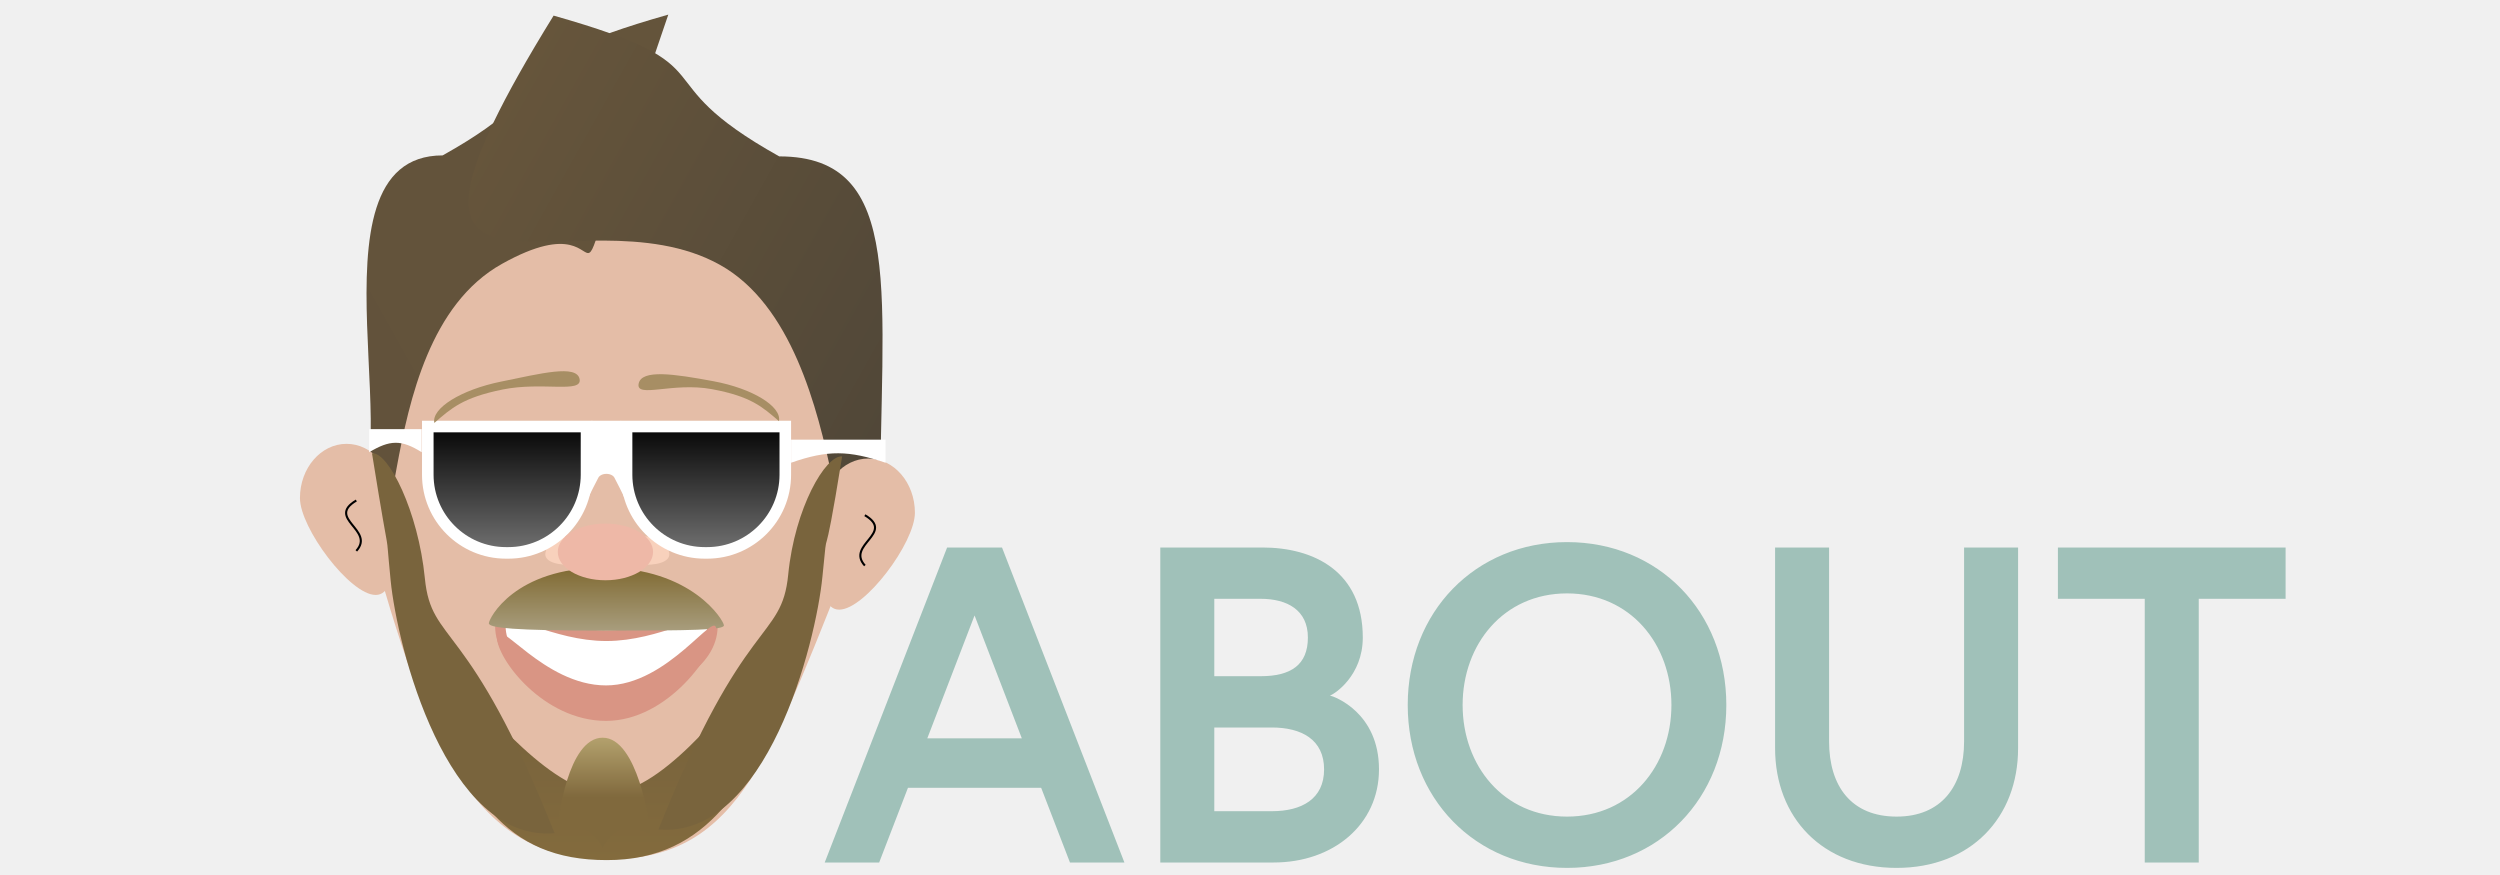
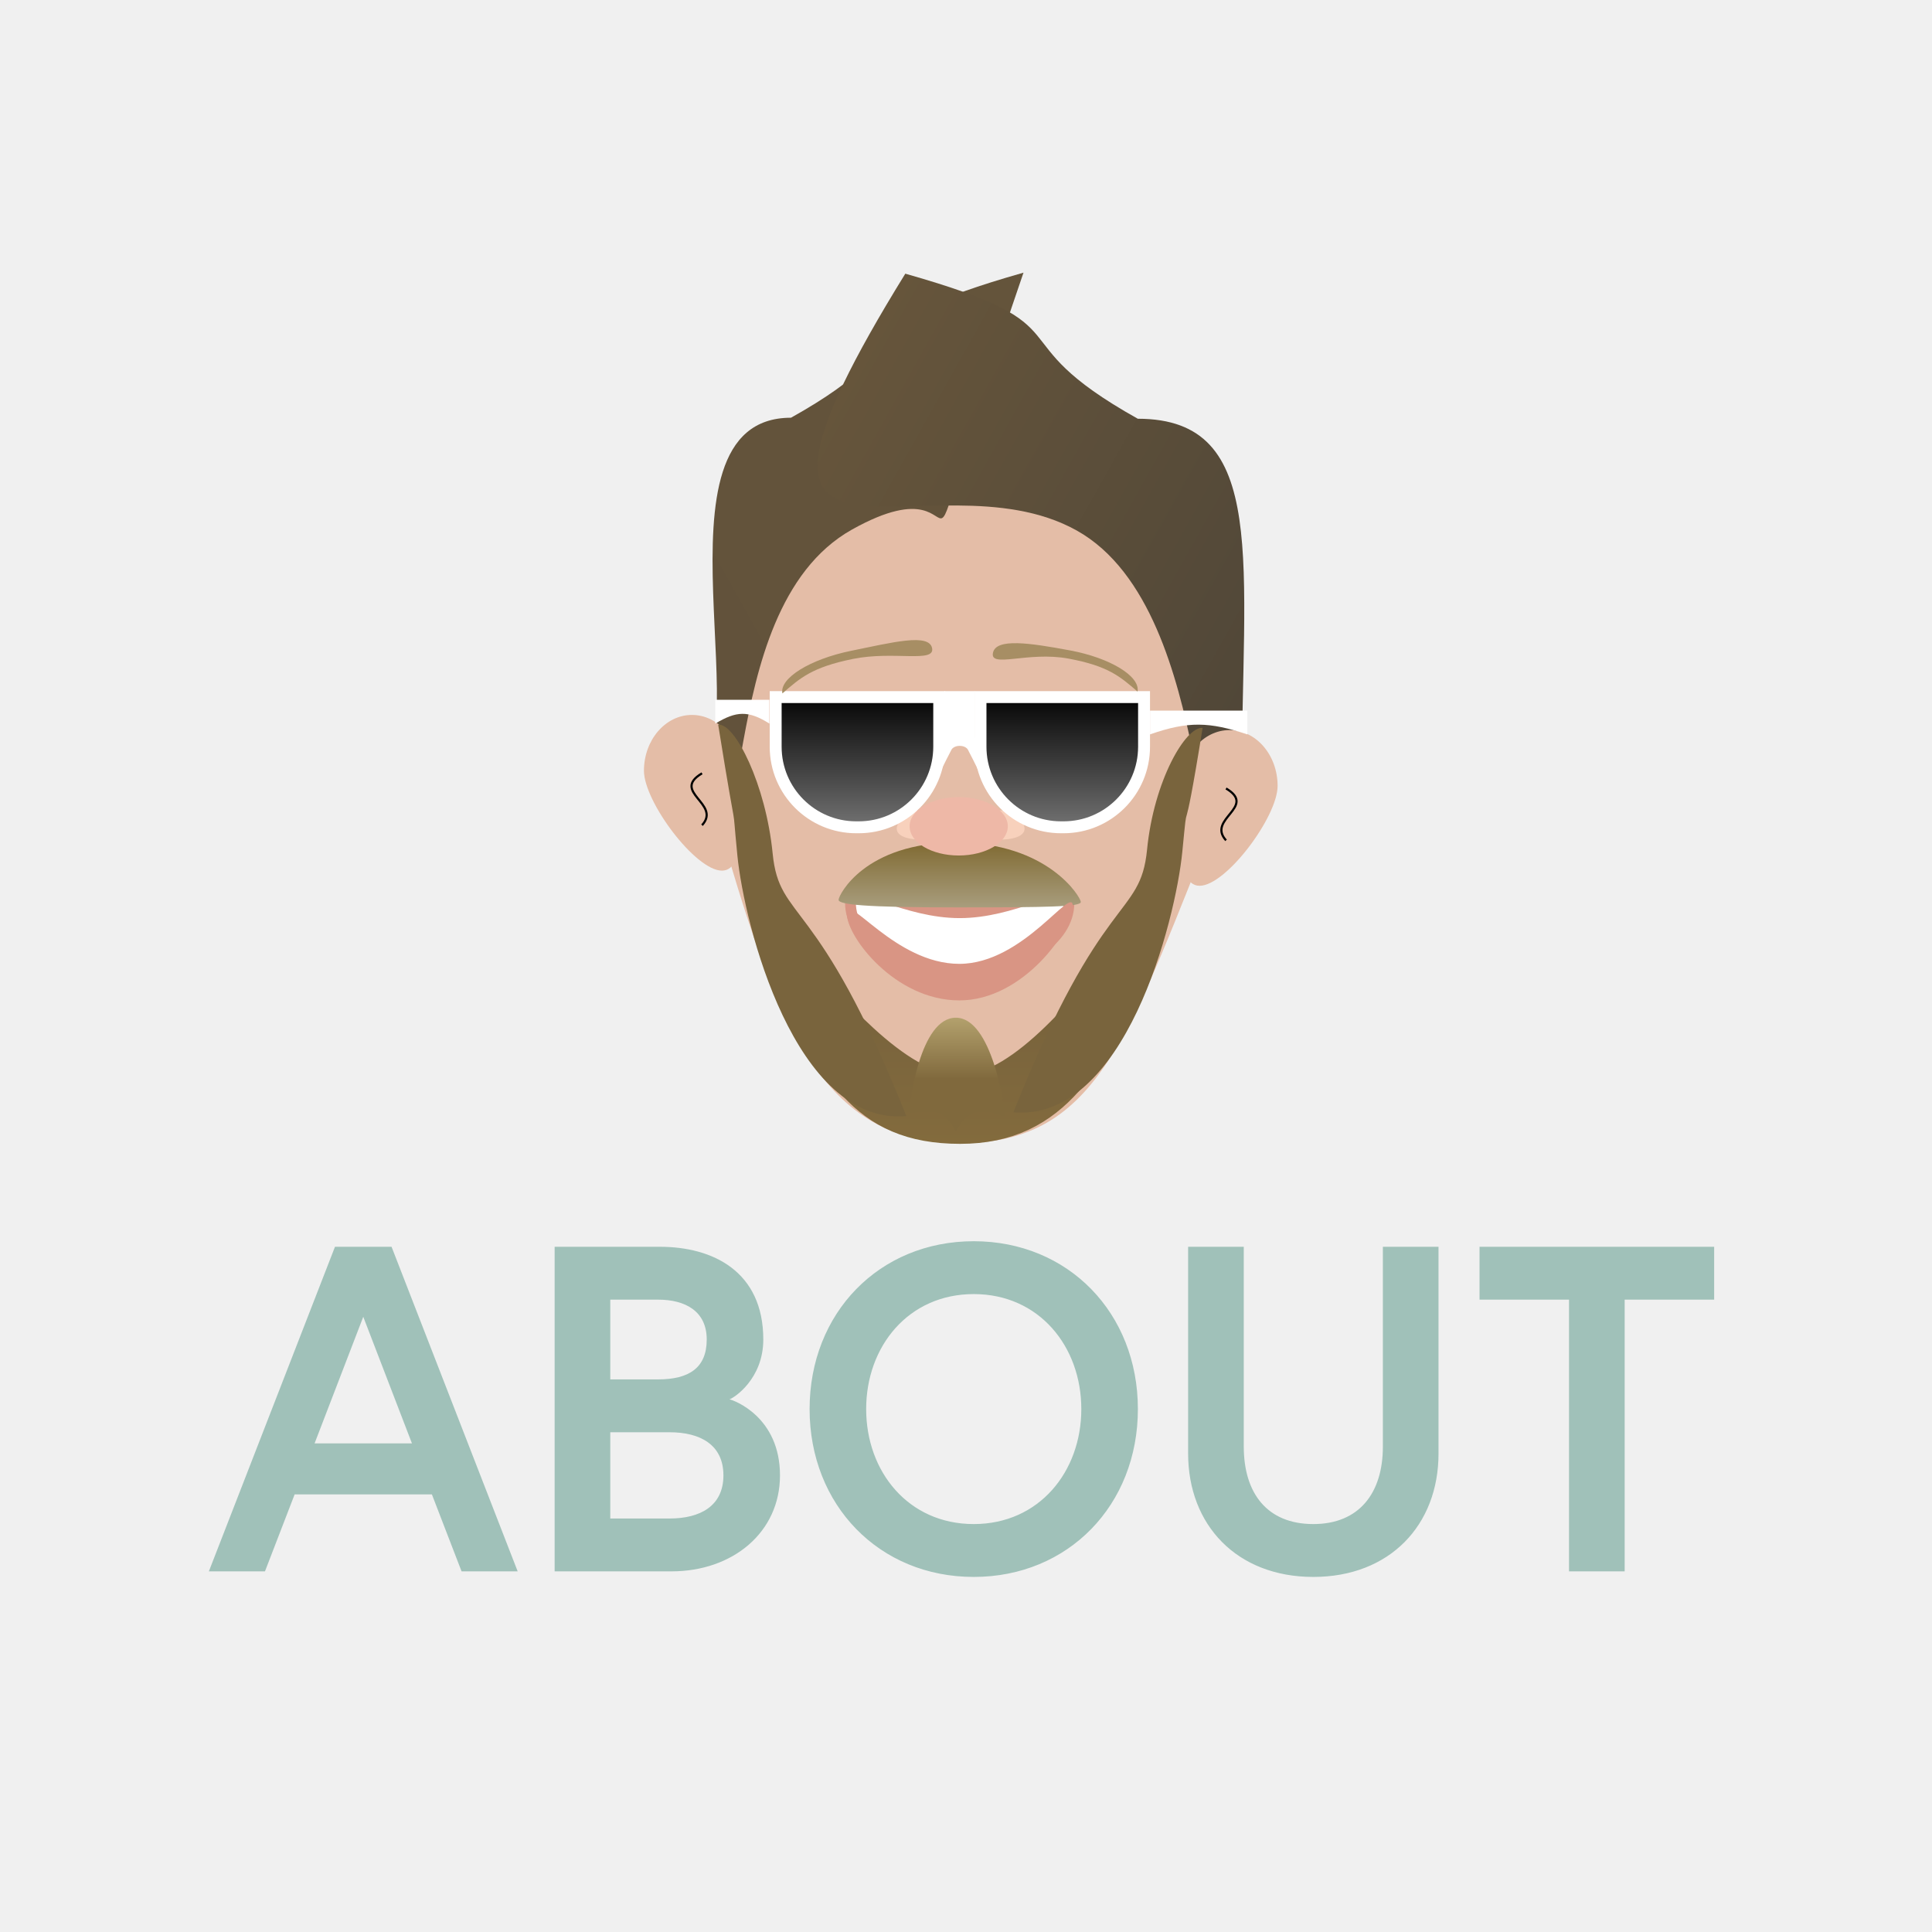
- <svg xmlns="http://www.w3.org/2000/svg" width="200" height="70" viewBox="0 0 200 70" fill="none">
-   <g clip-path="url(#clip0_118_2926)">
-     <path d="M65.977 69H70.333L72.637 63.024H83.293L85.597 69H89.953L80.161 43.8H75.769L65.977 69ZM77.965 49.236L81.745 59.064H74.185L77.965 49.236ZM92.823 69H101.895C106.647 69 110.319 65.976 110.319 61.548C110.319 57.012 106.755 55.716 106.395 55.644C106.755 55.536 109.023 54.06 109.023 51C109.023 45.708 105.099 43.8 100.995 43.8H92.823V69ZM101.751 64.896H97.143V58.2H101.751C104.127 58.2 105.927 59.172 105.927 61.548C105.927 63.924 104.127 64.896 101.751 64.896ZM97.143 54.096V47.904H100.851C102.975 47.904 104.631 48.804 104.631 51C104.631 53.196 103.263 54.096 100.851 54.096H97.143ZM125.362 43.368C118.018 43.368 112.618 48.948 112.618 56.4C112.618 63.852 118.018 69.432 125.362 69.432C132.706 69.432 138.106 63.852 138.106 56.4C138.106 48.948 132.706 43.368 125.362 43.368ZM125.362 65.328C120.286 65.328 117.01 61.26 117.01 56.4C117.01 51.54 120.286 47.472 125.362 47.472C130.438 47.472 133.714 51.54 133.714 56.4C133.714 61.26 130.438 65.328 125.362 65.328ZM157.127 59.316C157.127 62.916 155.291 65.328 151.727 65.328C148.127 65.328 146.327 62.916 146.327 59.316C146.327 51 146.327 43.8 146.327 43.8H142.007V59.856C142.007 65.4 145.787 69.432 151.727 69.432C157.667 69.432 161.447 65.4 161.447 59.856V43.8H157.127C157.127 43.8 157.127 51 157.127 59.316ZM171.58 69H175.9V47.904H182.848V43.8H164.632V47.904H171.58V69Z" fill="#A0C1B9" />
-     <path d="M29.537 42.956C34.238 59.686 37.791 68.753 48.594 68.753C59.398 68.753 61.691 60.19 68.66 42.956C68.66 29.198 59.902 18.044 49.098 18.044C38.295 18.044 29.537 29.198 29.537 42.956Z" fill="#E4BDA7" />
-     <path d="M40.152 21.112C28.698 27.515 33.408 51.718 27.345 40.872C33.65 39.117 23.744 12.432 35.413 12.432C46.867 6.029 38.772 5.343 53.464 1.169C42.961 31.76 51.605 14.709 40.152 21.112Z" fill="url(#paint0_linear_118_2926)" />
-     <path d="M57.6 21.19C69.053 27.593 65.889 53.977 70.407 40.95C70.407 23.837 72.606 12.511 62.338 12.511C50.885 6.108 58.979 5.421 44.288 1.248C27.27 28.791 46.146 14.787 57.6 21.19Z" fill="url(#paint1_linear_118_2926)" />
-     <path d="M65.738 41.02C65.738 43.415 65.078 48.772 67.136 48.772C69.195 48.772 73.193 43.415 73.193 41.02C73.193 38.624 71.525 36.682 69.466 36.682C67.407 36.682 65.738 38.624 65.738 41.02Z" fill="#E4BDA7" />
-     <path d="M31.451 39.844C31.451 42.24 32.112 47.596 30.053 47.596C27.994 47.596 23.996 42.24 23.996 39.844C23.996 37.449 25.665 35.507 27.723 35.507C29.782 35.507 31.451 37.449 31.451 39.844Z" fill="#E4BDA7" />
-     <path d="M56.195 63.331C57.517 61.852 58.623 59.996 59.758 57.832C58.77 58.991 57.714 60.156 56.629 61.207C55.457 62.341 54.194 63.4 52.888 64.186C51.597 64.962 50.114 65.562 48.543 65.562C46.996 65.562 45.52 64.996 44.221 64.255C42.906 63.505 41.626 62.491 40.434 61.402C39.405 60.462 38.399 59.426 37.45 58.387C38.637 60.582 39.722 62.33 40.977 63.676C42.77 65.598 44.929 66.709 48.543 66.709C52.061 66.709 54.327 65.421 56.195 63.331Z" stroke="url(#paint2_linear_118_2926)" stroke-width="4.198" />
-     <path d="M40.031 50.111C40.031 51.521 40.91 52.853 42.447 53.852C43.98 54.849 46.122 55.48 48.511 55.48C50.899 55.48 53.041 54.849 54.574 53.852C56.111 52.853 56.99 51.521 56.99 50.111C56.99 49.748 56.932 49.535 56.864 49.415C56.805 49.312 56.728 49.253 56.603 49.221C56.46 49.183 56.251 49.179 55.955 49.226C55.664 49.272 55.321 49.361 54.924 49.48C54.655 49.561 54.364 49.654 54.054 49.754C52.558 50.236 50.612 50.862 48.511 50.862C46.409 50.862 44.463 50.236 42.967 49.754C42.657 49.654 42.366 49.561 42.097 49.48C41.7 49.361 41.357 49.272 41.066 49.226C40.77 49.179 40.561 49.183 40.418 49.221C40.293 49.253 40.216 49.312 40.157 49.415C40.089 49.535 40.031 49.748 40.031 50.111Z" fill="white" stroke="#D99584" stroke-width="0.84" />
-     <path d="M39.108 49.863C39.108 50.234 41.142 50.451 48.255 50.451C55.367 50.451 57.914 50.402 57.914 50.031C57.914 49.66 55.367 45.413 48.255 45.413C41.142 45.413 39.108 49.492 39.108 49.863Z" fill="url(#paint3_linear_118_2926)" />
-     <path d="M44.619 66.282C44.619 66.888 46.718 65.012 48.213 67.83C49.824 64.844 52.007 67.162 52.007 66.556C52.007 65.951 51.007 59.014 48.213 59.014C45.418 59.014 44.619 65.676 44.619 66.282Z" fill="url(#paint4_linear_118_2926)" />
-     <path d="M49.877 43.948C49.105 43.82 50.604 45.185 51.628 45.185C52.968 45.185 53.792 44.773 53.483 44.051C53.483 43.425 52.653 42.918 51.628 42.918C50.604 42.918 49.259 43.845 49.877 43.948Z" fill="#F8D1BC" />
-     <path d="M47.294 43.948C48.066 43.82 46.567 45.185 45.542 45.185C44.203 45.185 43.379 44.773 43.688 44.051C43.688 43.425 44.518 42.918 45.542 42.918C46.567 42.918 47.912 43.845 47.294 43.948Z" fill="#F8D1BC" />
-     <path d="M62.824 34.122H50.126V37.977C50.126 41.431 52.926 44.231 56.38 44.231H56.57C60.024 44.231 62.824 41.431 62.824 37.977V34.122Z" fill="url(#paint5_linear_118_2926)" stroke="white" stroke-width="0.925" />
-     <path d="M46.921 34.122H34.223V37.977C34.223 41.431 37.023 44.231 40.477 44.231H40.667C44.121 44.231 46.921 41.431 46.921 37.977V34.122Z" fill="url(#paint6_linear_118_2926)" stroke="white" stroke-width="0.925" />
-     <path d="M46.496 38.361C46.496 38.185 46.548 38.01 46.649 37.847C46.75 37.684 46.899 37.536 47.086 37.411C47.273 37.287 47.495 37.188 47.74 37.12C47.984 37.053 48.246 37.018 48.511 37.018C48.775 37.018 49.037 37.053 49.282 37.12C49.526 37.188 49.748 37.287 49.935 37.411C50.123 37.536 50.271 37.684 50.372 37.847C50.474 38.01 50.526 38.185 50.526 38.361L49.935 39.789C49.935 39.729 49.173 38.243 49.139 38.188C49.105 38.133 49.055 38.083 48.992 38.041C48.928 37.999 48.853 37.965 48.771 37.942C48.688 37.92 48.6 37.908 48.511 37.908C48.421 37.908 48.333 37.92 48.25 37.942C48.168 37.965 48.093 37.999 48.03 38.041C47.967 38.083 47.916 38.133 47.882 38.188C47.848 38.243 47.086 39.729 47.086 39.789L46.496 38.361Z" fill="white" />
-     <rect width="2.351" height="3.862" transform="matrix(-1 0 0 1 49.6857 33.6599)" fill="white" />
-     <path d="M70.843 35.171H63.286V37.018C66.251 35.98 67.907 36.041 70.843 37.018V35.171Z" fill="white" />
-     <path d="M29.537 34.331H33.735V36.178C32.088 35.14 31.168 35.202 29.537 36.178V34.331Z" fill="white" />
-     <path d="M69.189 41.216C71.628 42.662 67.662 43.575 69.189 45.245" stroke="black" stroke-width="0.168" />
-     <path d="M28.505 40.04C26.065 41.487 30.032 42.4 28.505 44.07" stroke="black" stroke-width="0.168" />
-     <ellipse rx="3.812" ry="2.267" transform="matrix(-1 0 0 1 48.4343 44.1542)" fill="#EEB8A7" />
-     <path d="M39.75 50.954C39.75 52.716 43.473 57.671 48.481 57.671C53.489 57.671 57.296 52.128 57.296 50.366C57.296 48.605 53.489 54.833 48.481 54.833C43.473 54.833 39.75 49.192 39.75 50.954Z" fill="#D99584" />
-     <path d="M31.25 46.423C31.775 51.77 35.72 67.409 44.367 66.654C37.483 49.359 34.514 51.614 33.989 46.266C33.464 40.919 31.074 36.133 29.759 36.262C31.441 46.721 30.726 41.075 31.25 46.423Z" fill="#79643D" />
-     <path d="M65.795 46.126C65.271 51.473 61.326 67.112 52.678 66.357C59.563 49.062 62.532 51.316 63.057 45.969C63.581 40.622 66.056 36.385 67.371 36.514C65.688 46.974 66.32 40.778 65.795 46.126Z" fill="#79643D" />
-     <path d="M51.09 30.702C50.869 31.887 53.836 30.554 56.953 31.133C60.071 31.712 60.968 32.536 62.318 33.691C62.538 32.506 60.189 31.076 57.072 30.497C53.954 29.918 51.31 29.517 51.09 30.702Z" fill="#A78E64" />
-     <path d="M46.367 30.32C46.607 31.498 43.395 30.513 40.209 31.161C37.023 31.809 36.114 32.652 34.745 33.836C34.505 32.658 36.894 31.177 40.08 30.529C43.266 29.881 46.127 29.142 46.367 30.32Z" fill="#A78E64" />
-   </g>
+ <svg xmlns="http://www.w3.org/2000/svg" width="150" height="150" viewBox="0 0 150 150" fill="none">
+   <path d="M55.537 62.956C60.238 79.686 63.791 88.753 74.594 88.753C85.398 88.753 87.692 80.19 94.66 62.956C94.66 49.198 85.902 38.044 75.098 38.044C64.295 38.044 55.537 49.198 55.537 62.956Z" fill="#E4BDA7" />
+   <path d="M66.152 41.112C54.698 47.515 59.408 71.718 53.345 60.872C59.65 59.117 49.744 32.432 61.413 32.432C72.867 26.029 64.772 25.343 79.464 21.169C68.961 51.76 77.605 34.709 66.152 41.112Z" fill="url(#paint0_linear_141_3259)" />
+   <path d="M83.6 41.19C95.053 47.593 91.889 73.977 96.407 60.95C96.407 43.837 98.606 32.511 88.338 32.511C76.885 26.108 84.979 25.421 70.288 21.248C53.27 48.791 72.146 34.787 83.6 41.19Z" fill="url(#paint1_linear_141_3259)" />
+   <path d="M91.738 61.02C91.738 63.415 91.078 68.772 93.136 68.772C95.195 68.772 99.193 63.415 99.193 61.02C99.193 58.624 97.525 56.682 95.466 56.682C93.407 56.682 91.738 58.624 91.738 61.02Z" fill="#E4BDA7" />
+   <path d="M57.451 59.844C57.451 62.24 58.112 67.596 56.053 67.596C53.994 67.596 49.996 62.24 49.996 59.844C49.996 57.449 51.665 55.507 53.723 55.507C55.782 55.507 57.451 57.449 57.451 59.844Z" fill="#E4BDA7" />
+   <path d="M82.195 83.331C83.517 81.852 84.623 79.996 85.758 77.832C84.77 78.991 83.714 80.156 82.629 81.207C81.457 82.341 80.194 83.4 78.888 84.186C77.597 84.962 76.114 85.562 74.543 85.562C72.996 85.562 71.52 84.996 70.221 84.255C68.906 83.505 67.626 82.491 66.434 81.402C65.405 80.462 64.399 79.426 63.45 78.387C64.637 80.582 65.722 82.33 66.978 83.676C68.77 85.598 70.929 86.709 74.543 86.709C78.061 86.709 80.327 85.421 82.195 83.331Z" stroke="url(#paint2_linear_141_3259)" stroke-width="4.198" />
+   <path d="M66.031 70.112C66.031 71.521 66.91 72.853 68.447 73.852C69.98 74.849 72.122 75.48 74.51 75.48C76.899 75.48 79.041 74.849 80.574 73.852C82.111 72.853 82.99 71.521 82.99 70.112C82.99 69.748 82.932 69.535 82.864 69.415C82.805 69.312 82.728 69.253 82.603 69.221C82.46 69.183 82.251 69.179 81.955 69.226C81.664 69.272 81.321 69.361 80.924 69.48C80.655 69.561 80.364 69.654 80.054 69.754C78.558 70.236 76.612 70.862 74.51 70.862C72.409 70.862 70.463 70.236 68.967 69.754C68.657 69.654 68.366 69.561 68.097 69.48C67.7 69.361 67.357 69.272 67.066 69.226C66.77 69.179 66.561 69.183 66.418 69.221C66.293 69.253 66.216 69.312 66.157 69.415C66.089 69.535 66.031 69.748 66.031 70.112Z" fill="white" stroke="#D99584" stroke-width="0.84" />
+   <path d="M65.108 69.863C65.108 70.234 67.142 70.451 74.254 70.451C81.367 70.451 83.914 70.402 83.914 70.031C83.914 69.66 81.367 65.413 74.254 65.413C67.142 65.413 65.108 69.492 65.108 69.863Z" fill="url(#paint3_linear_141_3259)" />
+   <path d="M70.619 86.282C70.619 86.888 72.718 85.012 74.213 87.83C75.824 84.844 78.007 87.162 78.007 86.556C78.007 85.951 77.007 79.014 74.213 79.014C71.418 79.014 70.619 85.676 70.619 86.282Z" fill="url(#paint4_linear_141_3259)" />
+   <path d="M75.877 63.948C75.105 63.82 76.604 65.185 77.628 65.185C78.968 65.185 79.792 64.773 79.483 64.051C79.483 63.425 78.653 62.918 77.628 62.918C76.604 62.918 75.259 63.845 75.877 63.948Z" fill="#F8D1BC" />
+   <path d="M73.294 63.948C74.066 63.82 72.567 65.185 71.542 65.185C70.203 65.185 69.379 64.773 69.688 64.051C69.688 63.425 70.518 62.918 71.542 62.918C72.567 62.918 73.912 63.845 73.294 63.948Z" fill="#F8D1BC" />
+   <path d="M88.824 54.122H76.126V57.977C76.126 61.431 78.926 64.231 82.38 64.231H82.57C86.024 64.231 88.824 61.431 88.824 57.977V54.122Z" fill="url(#paint5_linear_141_3259)" stroke="white" stroke-width="0.925" />
+   <path d="M72.921 54.122H60.223V57.977C60.223 61.431 63.023 64.231 66.477 64.231H66.667C70.121 64.231 72.921 61.431 72.921 57.977V54.122Z" fill="url(#paint6_linear_141_3259)" stroke="white" stroke-width="0.925" />
+   <path d="M72.496 58.361C72.496 58.185 72.548 58.01 72.649 57.847C72.75 57.684 72.899 57.536 73.086 57.411C73.273 57.287 73.495 57.188 73.74 57.12C73.984 57.053 74.246 57.018 74.511 57.018C74.775 57.018 75.037 57.053 75.282 57.12C75.526 57.188 75.748 57.287 75.935 57.411C76.123 57.536 76.271 57.684 76.372 57.847C76.474 58.01 76.526 58.185 76.526 58.361L75.935 59.789C75.935 59.729 75.173 58.243 75.139 58.188C75.105 58.133 75.055 58.083 74.992 58.041C74.928 57.999 74.853 57.965 74.771 57.942C74.688 57.92 74.6 57.908 74.511 57.908C74.421 57.908 74.333 57.92 74.25 57.942C74.168 57.965 74.093 57.999 74.03 58.041C73.966 58.083 73.916 58.133 73.882 58.188C73.848 58.243 73.086 59.729 73.086 59.789L72.496 58.361Z" fill="white" />
+   <rect width="2.351" height="3.862" transform="matrix(-1 0 0 1 75.6857 53.6599)" fill="white" />
+   <path d="M96.843 55.171H89.287V57.018C92.251 55.98 93.907 56.041 96.843 57.018V55.171Z" fill="white" />
+   <path d="M55.537 54.331H59.735V56.178C58.088 55.14 57.167 55.202 55.537 56.178V54.331Z" fill="white" />
+   <path d="M95.189 61.216C97.628 62.662 93.662 63.575 95.189 65.245" stroke="black" stroke-width="0.168" />
+   <path d="M54.505 60.04C52.065 61.487 56.032 62.4 54.505 64.07" stroke="black" stroke-width="0.168" />
+   <ellipse rx="3.812" ry="2.267" transform="matrix(-1 0 0 1 74.4343 64.1542)" fill="#EEB8A7" />
+   <path d="M65.75 70.954C65.75 72.716 69.473 77.671 74.481 77.671C79.489 77.671 83.296 72.128 83.296 70.366C83.296 68.605 79.489 74.833 74.481 74.833C69.473 74.833 65.75 69.192 65.75 70.954Z" fill="#D99584" />
+   <path d="M57.25 66.423C57.775 71.77 61.72 87.409 70.367 86.654C63.483 69.359 60.514 71.614 59.989 66.266C59.464 60.919 57.074 56.133 55.759 56.262C57.441 66.721 56.726 61.075 57.25 66.423Z" fill="#79643D" />
+   <path d="M91.795 66.126C91.271 71.473 87.326 87.112 78.678 86.357C85.563 69.062 88.532 71.316 89.057 65.969C89.581 60.622 92.056 56.385 93.371 56.514C91.688 66.974 92.32 60.778 91.795 66.126Z" fill="#79643D" />
+   <path d="M77.09 50.702C76.869 51.887 79.836 50.554 82.954 51.133C86.071 51.712 86.968 52.536 88.318 53.691C88.538 52.506 86.189 51.076 83.072 50.497C79.954 49.918 77.31 49.517 77.09 50.702Z" fill="#A78E64" />
+   <path d="M72.367 50.32C72.607 51.498 69.395 50.513 66.209 51.161C63.023 51.809 62.114 52.652 60.745 53.836C60.505 52.658 62.894 51.178 66.08 50.529C69.266 49.881 72.127 49.142 72.367 50.32Z" fill="#A78E64" />
+   <path d="M16.216 122H20.572L22.876 116.024H33.532L35.836 122H40.192L30.4 96.8H26.008L16.216 122ZM28.204 102.236L31.984 112.064H24.424L28.204 102.236ZM43.062 122H52.134C56.886 122 60.558 118.976 60.558 114.548C60.558 110.012 56.994 108.716 56.634 108.644C56.994 108.536 59.262 107.06 59.262 104C59.262 98.708 55.338 96.8 51.234 96.8H43.062V122ZM51.99 117.896H47.382V111.2H51.99C54.366 111.2 56.166 112.172 56.166 114.548C56.166 116.924 54.366 117.896 51.99 117.896ZM47.382 107.096V100.904H51.09C53.214 100.904 54.87 101.804 54.87 104C54.87 106.196 53.502 107.096 51.09 107.096H47.382ZM75.601 96.368C68.257 96.368 62.857 101.948 62.857 109.4C62.857 116.852 68.257 122.432 75.601 122.432C82.945 122.432 88.345 116.852 88.345 109.4C88.345 101.948 82.945 96.368 75.601 96.368ZM75.601 118.328C70.525 118.328 67.249 114.26 67.249 109.4C67.249 104.54 70.525 100.472 75.601 100.472C80.677 100.472 83.953 104.54 83.953 109.4C83.953 114.26 80.677 118.328 75.601 118.328ZM107.366 112.316C107.366 115.916 105.53 118.328 101.966 118.328C98.366 118.328 96.566 115.916 96.566 112.316C96.566 104 96.566 96.8 96.566 96.8H92.246V112.856C92.246 118.4 96.026 122.432 101.966 122.432C107.906 122.432 111.686 118.4 111.686 112.856V96.8H107.366C107.366 96.8 107.366 104 107.366 112.316ZM121.819 122H126.139V100.904H133.087V96.8H114.871V100.904H121.819V122Z" fill="#A0C1B9" />
  <defs>
-     <linearGradient id="paint0_linear_118_2926" x1="59.369" y1="11.733" x2="22.559" y2="32.311" gradientUnits="userSpaceOnUse">
+     <linearGradient id="paint0_linear_141_3259" x1="85.369" y1="31.733" x2="48.559" y2="52.311" gradientUnits="userSpaceOnUse">
      <stop stop-color="#64543B" />
      <stop offset="1" stop-color="#62523B" />
    </linearGradient>
-     <linearGradient id="paint1_linear_118_2926" x1="38.151" y1="11.942" x2="75.394" y2="32.763" gradientUnits="userSpaceOnUse">
+     <linearGradient id="paint1_linear_141_3259" x1="64.151" y1="31.942" x2="101.394" y2="52.763" gradientUnits="userSpaceOnUse">
      <stop stop-color="#66553B" />
      <stop offset="1" stop-color="#4F4638" />
    </linearGradient>
-     <linearGradient id="paint2_linear_118_2926" x1="48.581" y1="37.52" x2="48.581" y2="68.808" gradientUnits="userSpaceOnUse">
+     <linearGradient id="paint2_linear_141_3259" x1="74.581" y1="57.52" x2="74.581" y2="88.808" gradientUnits="userSpaceOnUse">
      <stop stop-color="#63533B" />
      <stop offset="1" stop-color="#836B3D" />
    </linearGradient>
-     <linearGradient id="paint3_linear_118_2926" x1="48.511" y1="45.413" x2="48.511" y2="50.451" gradientUnits="userSpaceOnUse">
+     <linearGradient id="paint3_linear_141_3259" x1="74.511" y1="65.413" x2="74.511" y2="70.451" gradientUnits="userSpaceOnUse">
      <stop stop-color="#806A32" />
      <stop offset="1" stop-color="#A89D7D" />
    </linearGradient>
-     <linearGradient id="paint4_linear_118_2926" x1="48.313" y1="59.014" x2="48.313" y2="67.242" gradientUnits="userSpaceOnUse">
+     <linearGradient id="paint4_linear_141_3259" x1="74.313" y1="79.014" x2="74.313" y2="87.242" gradientUnits="userSpaceOnUse">
      <stop stop-color="#BEA669" />
      <stop offset="0" stop-color="#B3A16D" />
      <stop offset="0.578" stop-color="#80693D" />
      <stop offset="0.677" stop-color="#80693D" />
    </linearGradient>
-     <linearGradient id="paint5_linear_118_2926" x1="56.475" y1="33.66" x2="56.475" y2="44.694" gradientUnits="userSpaceOnUse">
+     <linearGradient id="paint5_linear_141_3259" x1="82.475" y1="53.66" x2="82.475" y2="64.694" gradientUnits="userSpaceOnUse">
      <stop />
      <stop offset="1" stop-color="#777777" />
    </linearGradient>
-     <linearGradient id="paint6_linear_118_2926" x1="40.572" y1="33.66" x2="40.572" y2="44.694" gradientUnits="userSpaceOnUse">
+     <linearGradient id="paint6_linear_141_3259" x1="66.572" y1="53.66" x2="66.572" y2="64.694" gradientUnits="userSpaceOnUse">
      <stop />
      <stop offset="1" stop-color="#777777" />
    </linearGradient>
-     <clipPath id="clip0_118_2926">
-       <rect width="200" height="70" fill="white" />
-     </clipPath>
  </defs>
</svg>
